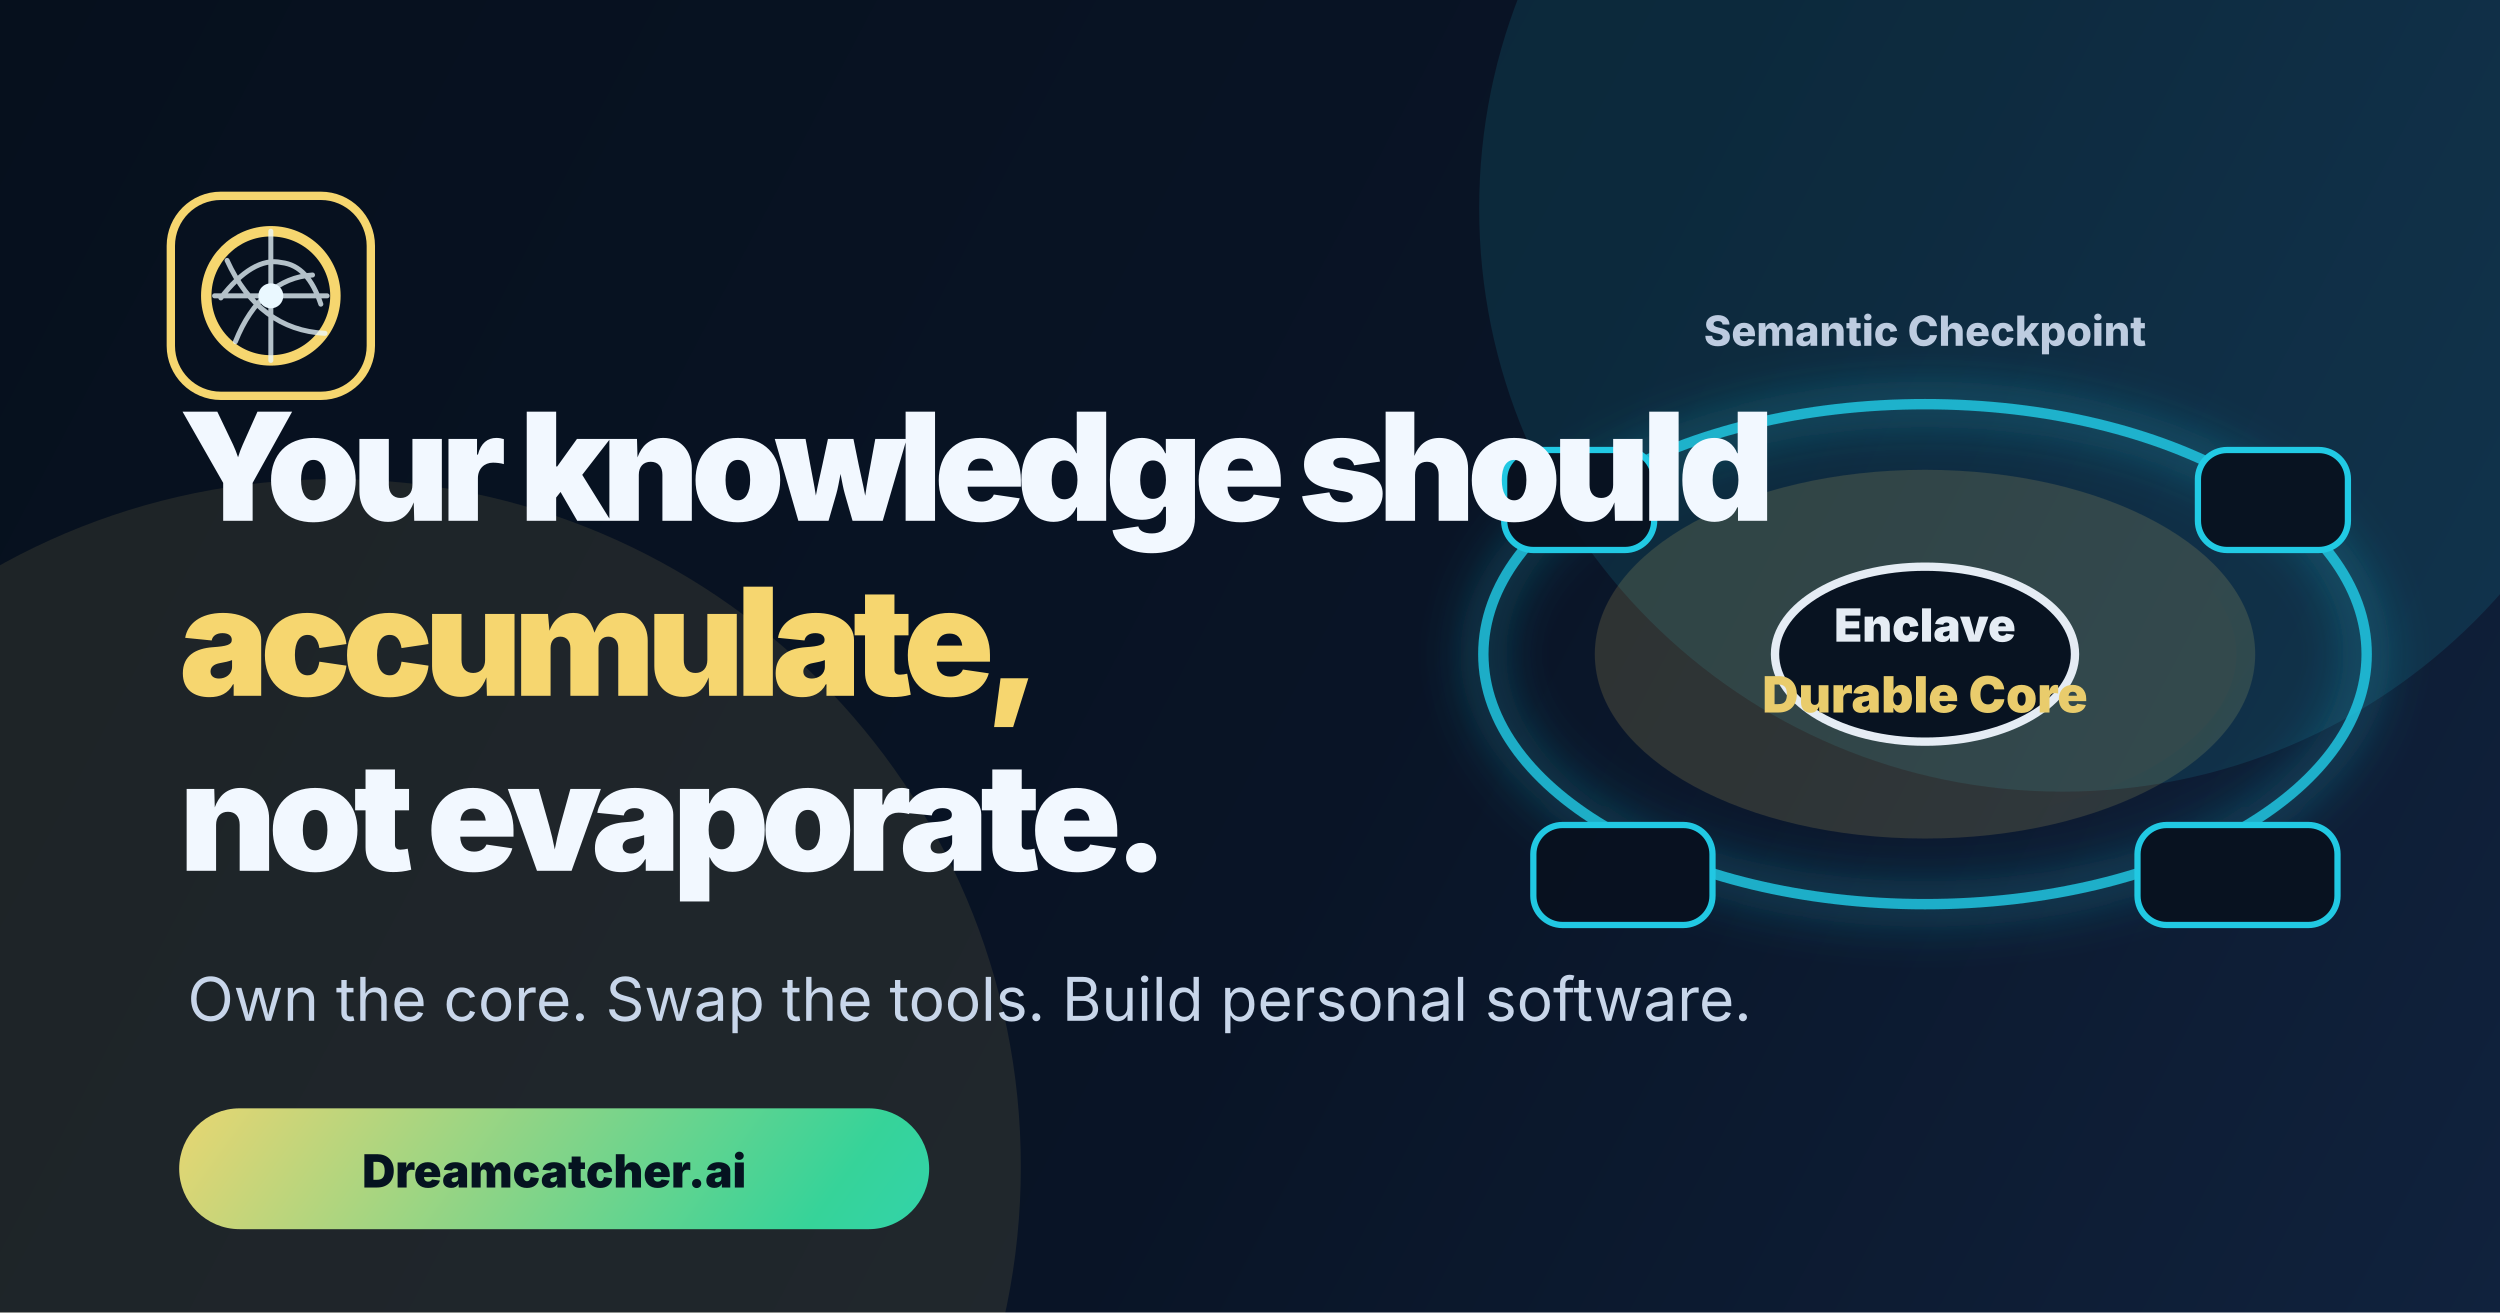
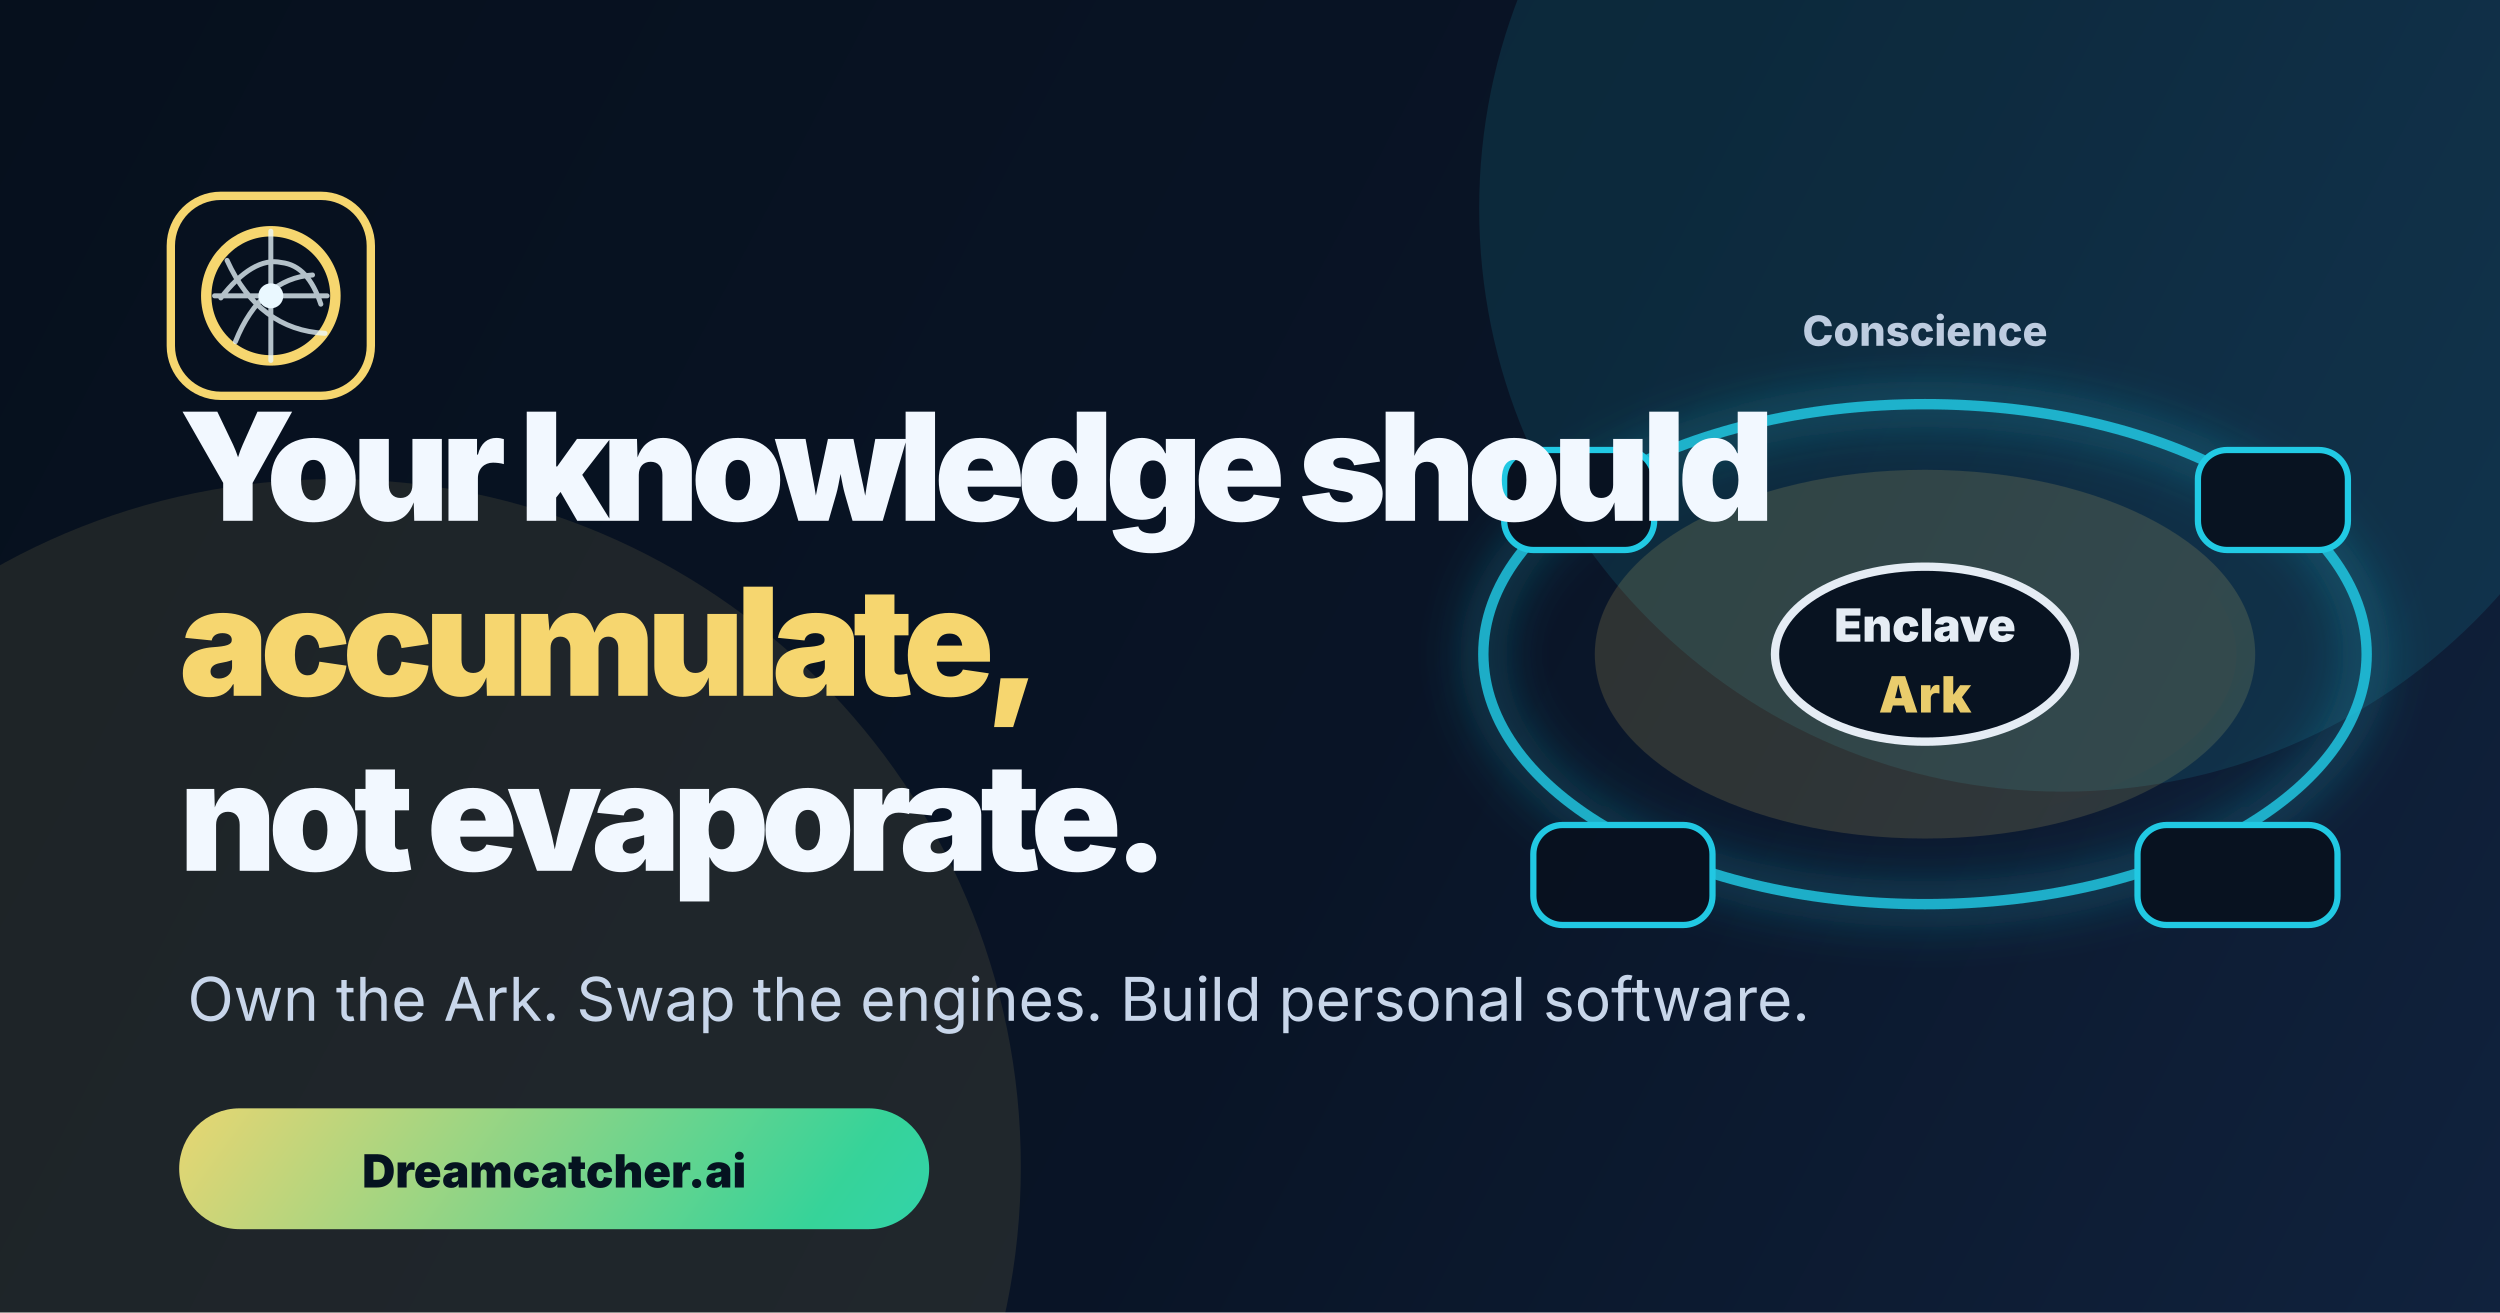
<svg xmlns="http://www.w3.org/2000/svg" viewBox="0 0 1200 630" role="img" aria-labelledby="title desc">
  <defs>
    <linearGradient id="bg" x1="0" y1="0" x2="1200" y2="630" gradientUnits="userSpaceOnUse">
      <stop stop-color="#06101d" />
      <stop offset=".55" stop-color="#091426" />
      <stop offset="1" stop-color="#10223d" />
    </linearGradient>
    <linearGradient id="core" x1="330" y1="160" x2="770" y2="480" gradientUnits="userSpaceOnUse">
      <stop stop-color="#f6d66f" />
      <stop offset=".55" stop-color="#36d399" />
      <stop offset="1" stop-color="#22d3ee" />
    </linearGradient>
    <filter id="glow" x="-30%" y="-30%" width="160%" height="160%">
      <feGaussianBlur stdDeviation="12" result="blur" />
      <feMerge>
        <feMergeNode in="blur" />
        <feMergeNode in="SourceGraphic" />
      </feMerge>
    </filter>
  </defs>
  <rect width="1200" height="630" fill="url(#bg)" />
  <circle cx="990" cy="100" r="280" fill="#22d3ee" opacity=".11" />
  <circle cx="160" cy="560" r="330" fill="#f6d66f" opacity=".10" />
  <g transform="translate(740 104)" opacity=".94">
    <ellipse cx="184" cy="210" rx="212" ry="120" fill="none" stroke="#22d3ee" stroke-width="5" opacity=".85" filter="url(#glow)" />
    <ellipse cx="184" cy="210" rx="154" ry="84" fill="#f6d66f" opacity=".16" stroke="url(#core)" stroke-width="9" />
    <ellipse cx="184" cy="210" rx="72" ry="42" fill="#07111f" stroke="#f2f8ff" stroke-width="4" />
    <text x="184" y="204" text-anchor="middle" fill="#f2f8ff" font-family="Inter, system-ui, sans-serif" font-size="22" font-weight="850">Enclave</text>
-     <text x="184" y="238" text-anchor="middle" fill="#f6d66f" font-family="Inter, system-ui, sans-serif" font-size="24" font-weight="850">Durable Core</text>
-     <text x="184" y="62" text-anchor="middle" fill="#c8d6ea" font-family="Inter, system-ui, sans-serif" font-size="20" font-weight="800">Semantic Checkpoint</text>
+     <text x="184" y="238" text-anchor="middle" fill="#f6d66f" font-family="Inter, system-ui, sans-serif" font-size="24" font-weight="850">Ark</text>
+     <text x="184" y="62" text-anchor="middle" fill="#c8d6ea" font-family="Inter, system-ui, sans-serif" font-size="20" font-weight="800">Conscience</text>
    <g fill="#07111f" stroke="#22d3ee" stroke-width="3">
      <rect x="-18" y="112" width="72" height="48" rx="14" />
      <rect x="315" y="112" width="72" height="48" rx="14" />
      <rect x="-4" y="292" width="86" height="48" rx="14" />
      <rect x="286" y="292" width="96" height="48" rx="14" />
    </g>
  </g>
  <g transform="translate(82 94)">
    <rect width="96" height="96" rx="24" fill="#07111f" stroke="url(#core)" stroke-width="4" />
    <circle cx="48" cy="48" r="31" fill="none" stroke="url(#core)" stroke-width="5" />
    <path d="M24 49c10-13 20-19 29-17 9 1 15 8 19 20M31 70c8-20 21-31 37-32M27 31c10 22 26 34 47 35M21 48h54M48 17v62" fill="none" stroke="#eaf8ff" stroke-opacity=".76" stroke-width="2.4" stroke-linecap="round" />
    <circle cx="48" cy="48" r="6" fill="#eaf8ff" />
  </g>
  <text x="86" y="250" fill="#f2f8ff" font-family="Inter, system-ui, sans-serif" font-size="72" font-weight="850" letter-spacing="-4">Your knowledge should</text>
  <text x="86" y="334" fill="#f6d66f" font-family="Inter, system-ui, sans-serif" font-size="72" font-weight="850" letter-spacing="-4">accumulate,</text>
  <text x="86" y="418" fill="#f2f8ff" font-family="Inter, system-ui, sans-serif" font-size="72" font-weight="850" letter-spacing="-4">not evaporate.</text>
-   <text x="90" y="490" fill="#c8d6ea" font-family="Inter, system-ui, sans-serif" font-size="29">Own the core. Swap the tools. Build personal software.</text>
+   <text x="90" y="490" fill="#c8d6ea" font-family="Inter, system-ui, sans-serif" font-size="29">Own the Ark. Swap the engines. Build personal software.</text>
  <rect x="86" y="532" width="360" height="58" rx="29" fill="url(#core)" />
  <text x="266" y="570" text-anchor="middle" fill="#051320" font-family="Inter, system-ui, sans-serif" font-size="22" font-weight="900">Dreamcatcher.ai</text>
</svg>
